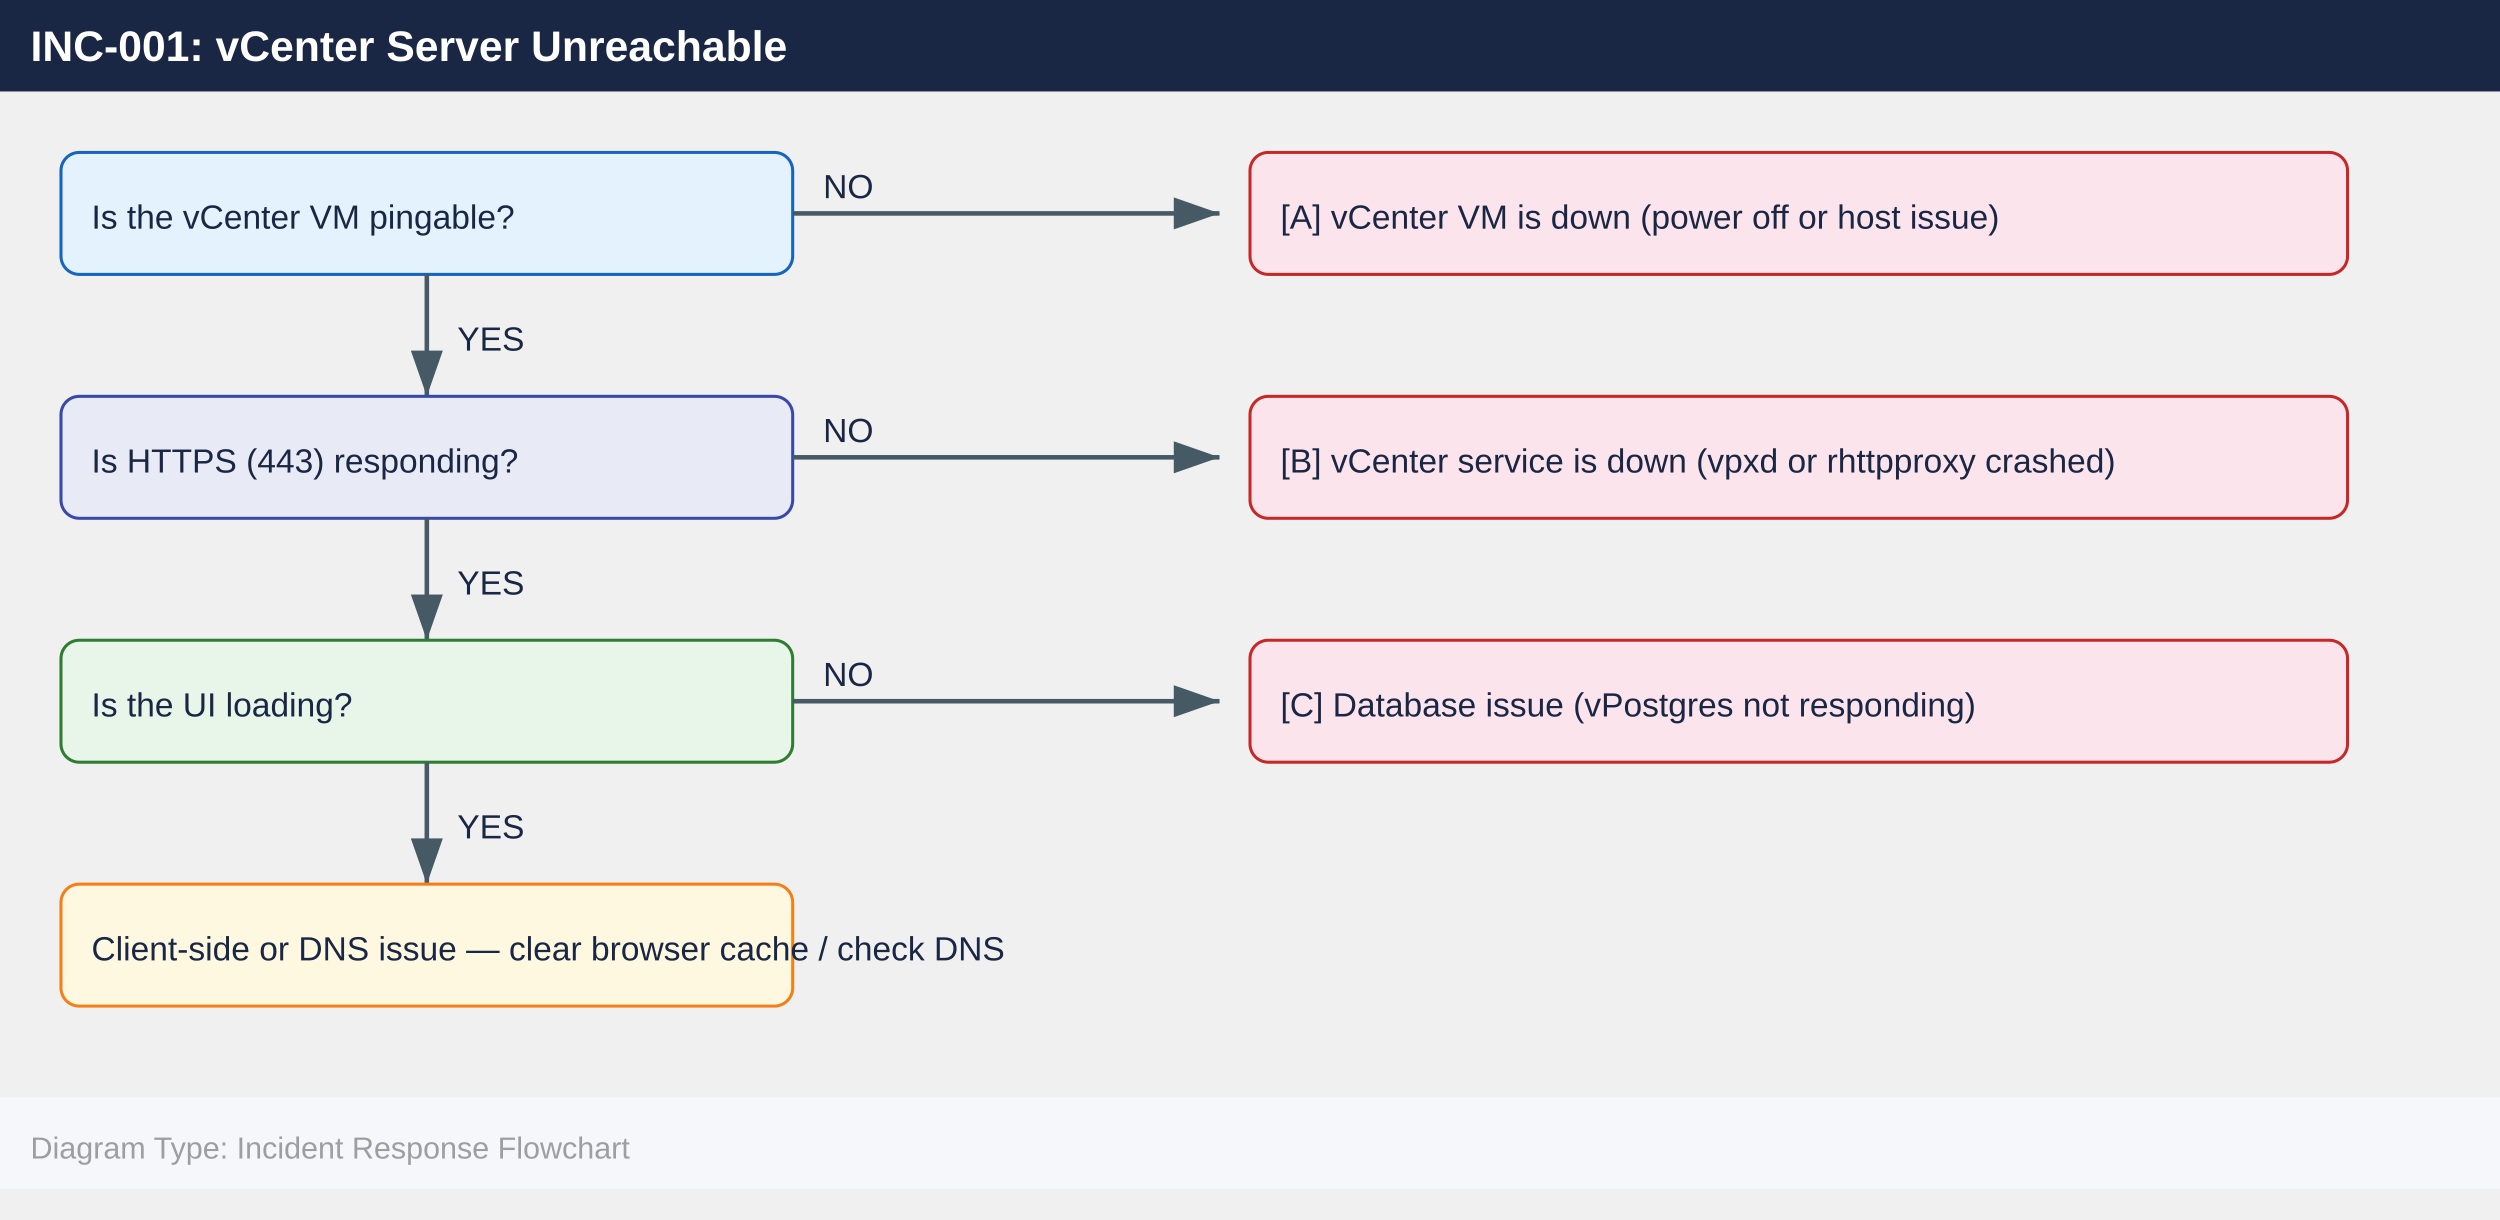
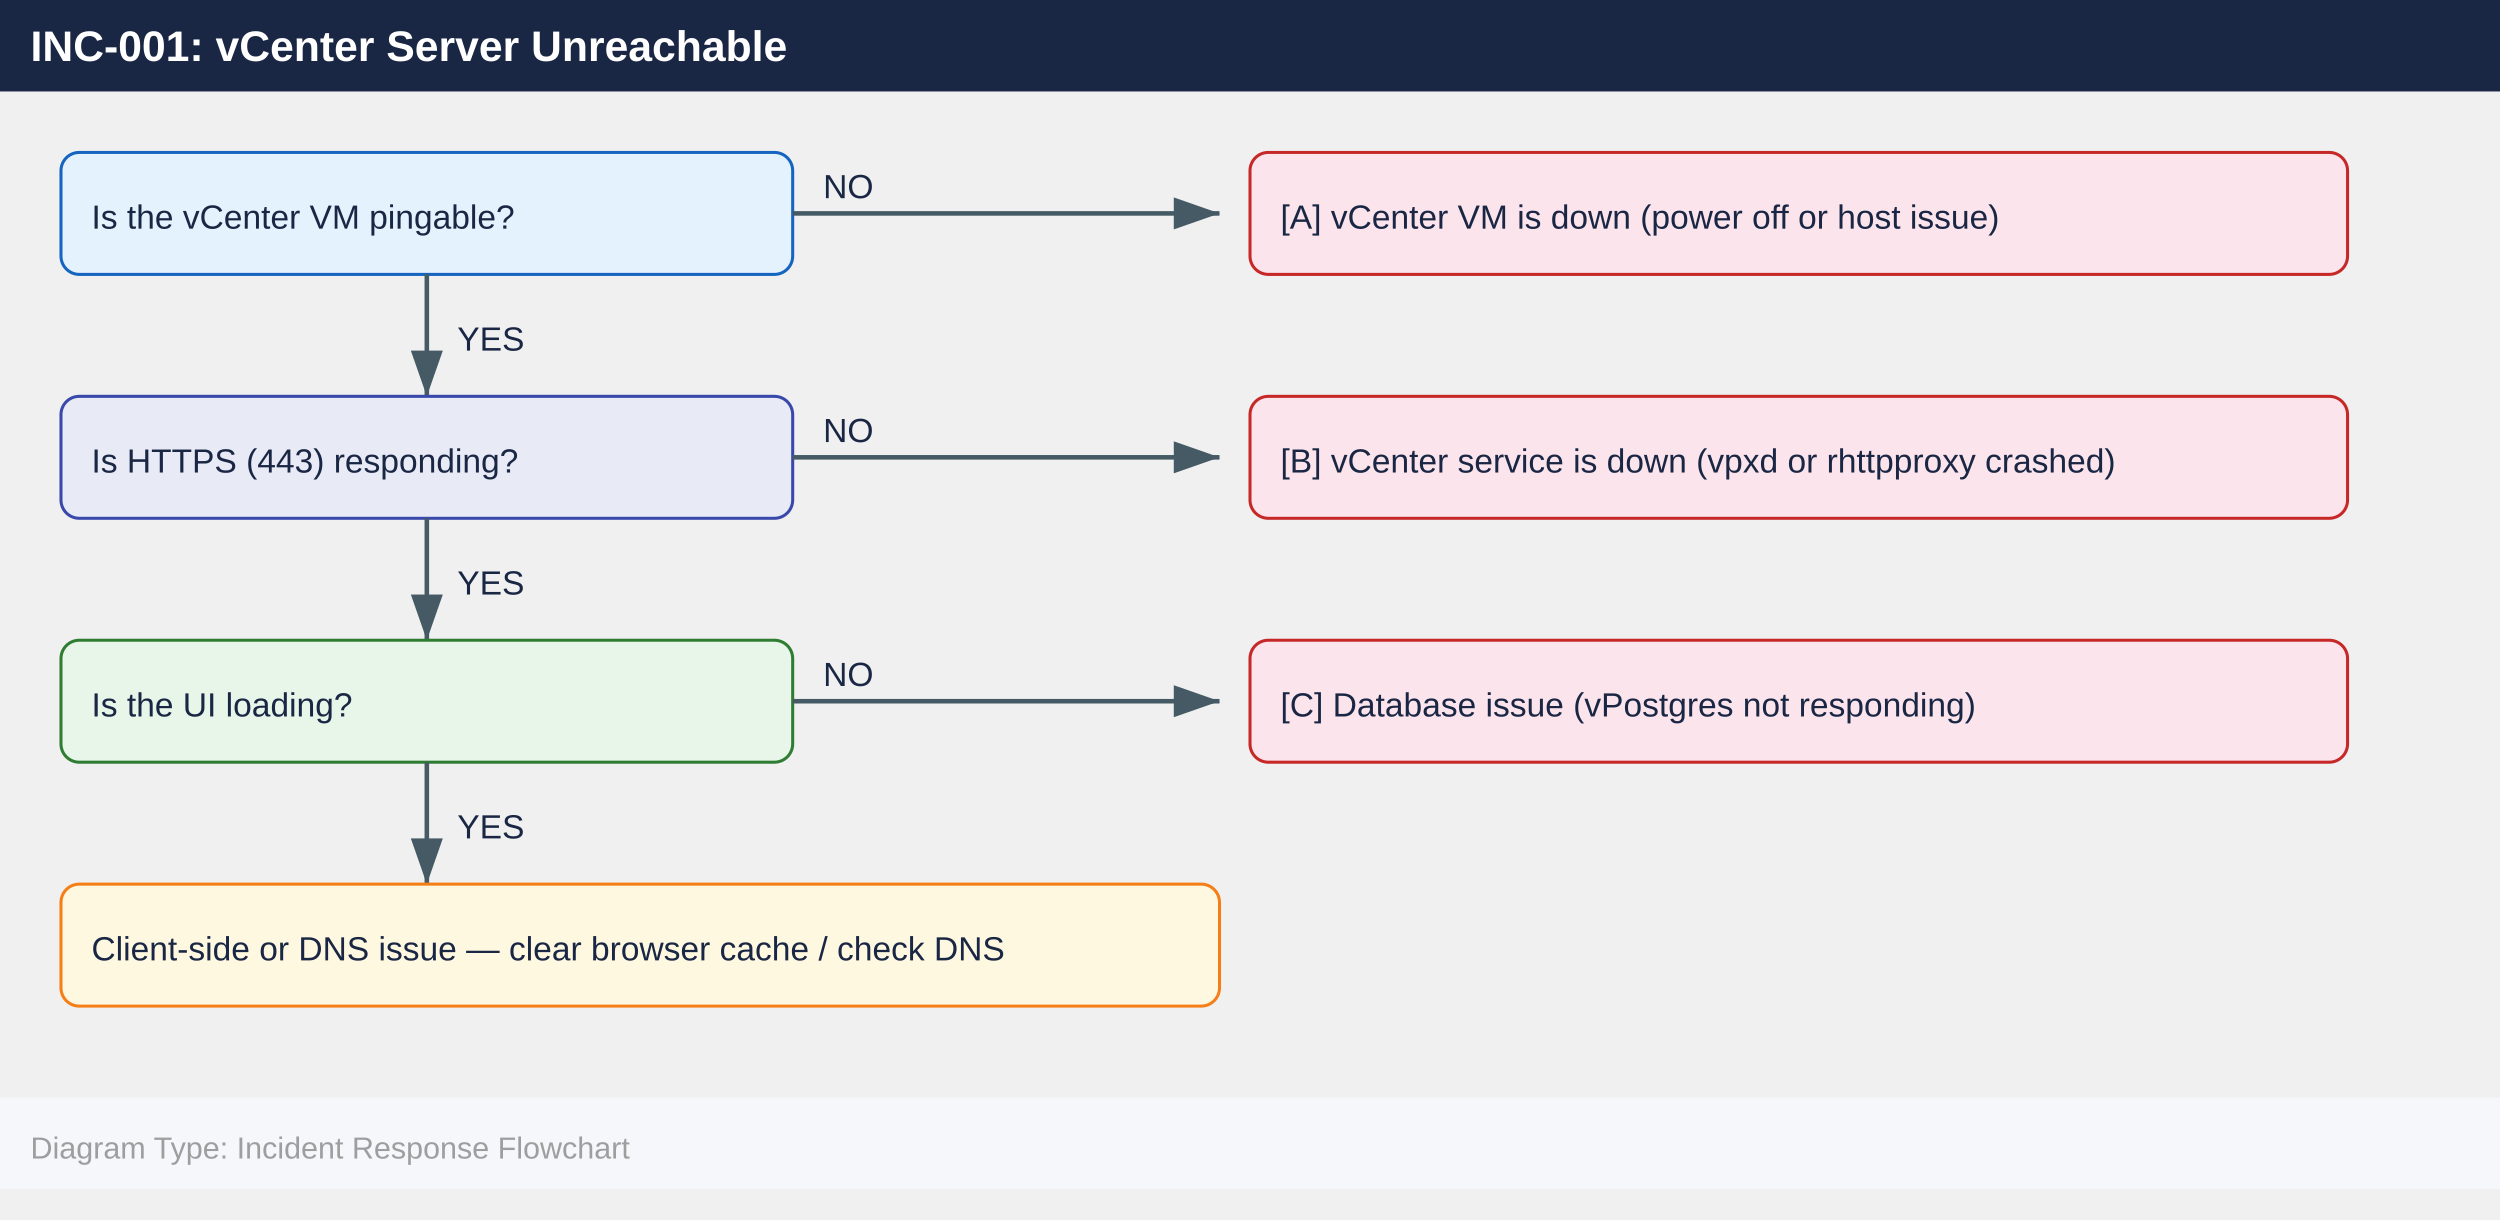
<svg xmlns="http://www.w3.org/2000/svg" width="820" height="400" viewBox="0 0 820 400">
  <defs>
    <marker id="arrowhead" markerWidth="10" markerHeight="7" refX="10" refY="3.5" orient="auto">
      <polygon points="0 0, 10 3.5, 0 7" fill="#455a64" />
    </marker>
  </defs>
  <rect x="0" y="0" width="820" height="30" fill="#1a2744" />
  <text x="10" y="20" font-family="Arial,Helvetica,sans-serif" font-size="14" font-weight="bold" fill="#ffffff">INC-001: vCenter Server Unreachable</text>
  <rect x="20" y="50" width="240" height="40" rx="6" fill="#e3f2fd" stroke="#1565c0" />
  <text x="30" y="75" font-family="Arial,Helvetica,sans-serif" font-size="11" fill="#1a2744">Is the vCenter VM pingable?</text>
  <line x1="140" y1="90" x2="140" y2="130" stroke="#455a64" stroke-width="1.5" marker-end="url(#arrowhead)" />
  <text x="150" y="115" font-family="Arial,Helvetica,sans-serif" font-size="11" fill="#1a2744">YES</text>
  <rect x="20" y="130" width="240" height="40" rx="6" fill="#e8eaf6" stroke="#3949ab" />
  <text x="30" y="155" font-family="Arial,Helvetica,sans-serif" font-size="11" fill="#1a2744">Is HTTPS (443) responding?</text>
  <line x1="140" y1="170" x2="140" y2="210" stroke="#455a64" stroke-width="1.5" marker-end="url(#arrowhead)" />
  <text x="150" y="195" font-family="Arial,Helvetica,sans-serif" font-size="11" fill="#1a2744">YES</text>
  <rect x="20" y="210" width="240" height="40" rx="6" fill="#e8f5e9" stroke="#2e7d32" />
  <text x="30" y="235" font-family="Arial,Helvetica,sans-serif" font-size="11" fill="#1a2744">Is the UI loading?</text>
  <line x1="140" y1="250" x2="140" y2="290" stroke="#455a64" stroke-width="1.5" marker-end="url(#arrowhead)" />
  <text x="150" y="275" font-family="Arial,Helvetica,sans-serif" font-size="11" fill="#1a2744">YES</text>
-   <rect x="20" y="290" width="240" height="40" rx="6" fill="#fff8e1" stroke="#f57f17" />
+   <rect x="20" y="290" width="380" height="40" rx="6" fill="#fff8e1" stroke="#f57f17" />
  <text x="30" y="315" font-family="Arial,Helvetica,sans-serif" font-size="11" fill="#1a2744">Client-side or DNS issue — clear browser cache / check DNS</text>
  <line x1="260" y1="70" x2="400" y2="70" stroke="#455a64" stroke-width="1.5" marker-end="url(#arrowhead)" />
  <text x="270" y="65" font-family="Arial,Helvetica,sans-serif" font-size="11" fill="#1a2744">NO</text>
  <rect x="410" y="50" width="360" height="40" rx="6" fill="#fce4ec" stroke="#c62828" />
  <text x="420" y="75" font-family="Arial,Helvetica,sans-serif" font-size="11" fill="#1a2744">[A] vCenter VM is down (power off or host issue)</text>
  <line x1="260" y1="150" x2="400" y2="150" stroke="#455a64" stroke-width="1.5" marker-end="url(#arrowhead)" />
  <text x="270" y="145" font-family="Arial,Helvetica,sans-serif" font-size="11" fill="#1a2744">NO</text>
  <rect x="410" y="130" width="360" height="40" rx="6" fill="#fce4ec" stroke="#c62828" />
  <text x="420" y="155" font-family="Arial,Helvetica,sans-serif" font-size="11" fill="#1a2744">[B] vCenter service is down (vpxd or rhttpproxy crashed)</text>
  <line x1="260" y1="230" x2="400" y2="230" stroke="#455a64" stroke-width="1.5" marker-end="url(#arrowhead)" />
  <text x="270" y="225" font-family="Arial,Helvetica,sans-serif" font-size="11" fill="#1a2744">NO</text>
  <rect x="410" y="210" width="360" height="40" rx="6" fill="#fce4ec" stroke="#c62828" />
  <text x="420" y="235" font-family="Arial,Helvetica,sans-serif" font-size="11" fill="#1a2744">[C] Database issue (vPostgres not responding)</text>
  <rect x="0" y="360" width="820" height="30" fill="#f5f7fa" />
  <text x="10" y="380" font-family="Arial,Helvetica,sans-serif" font-size="10" fill="#9e9e9e">Diagram Type: Incident Response Flowchart</text>
</svg>
